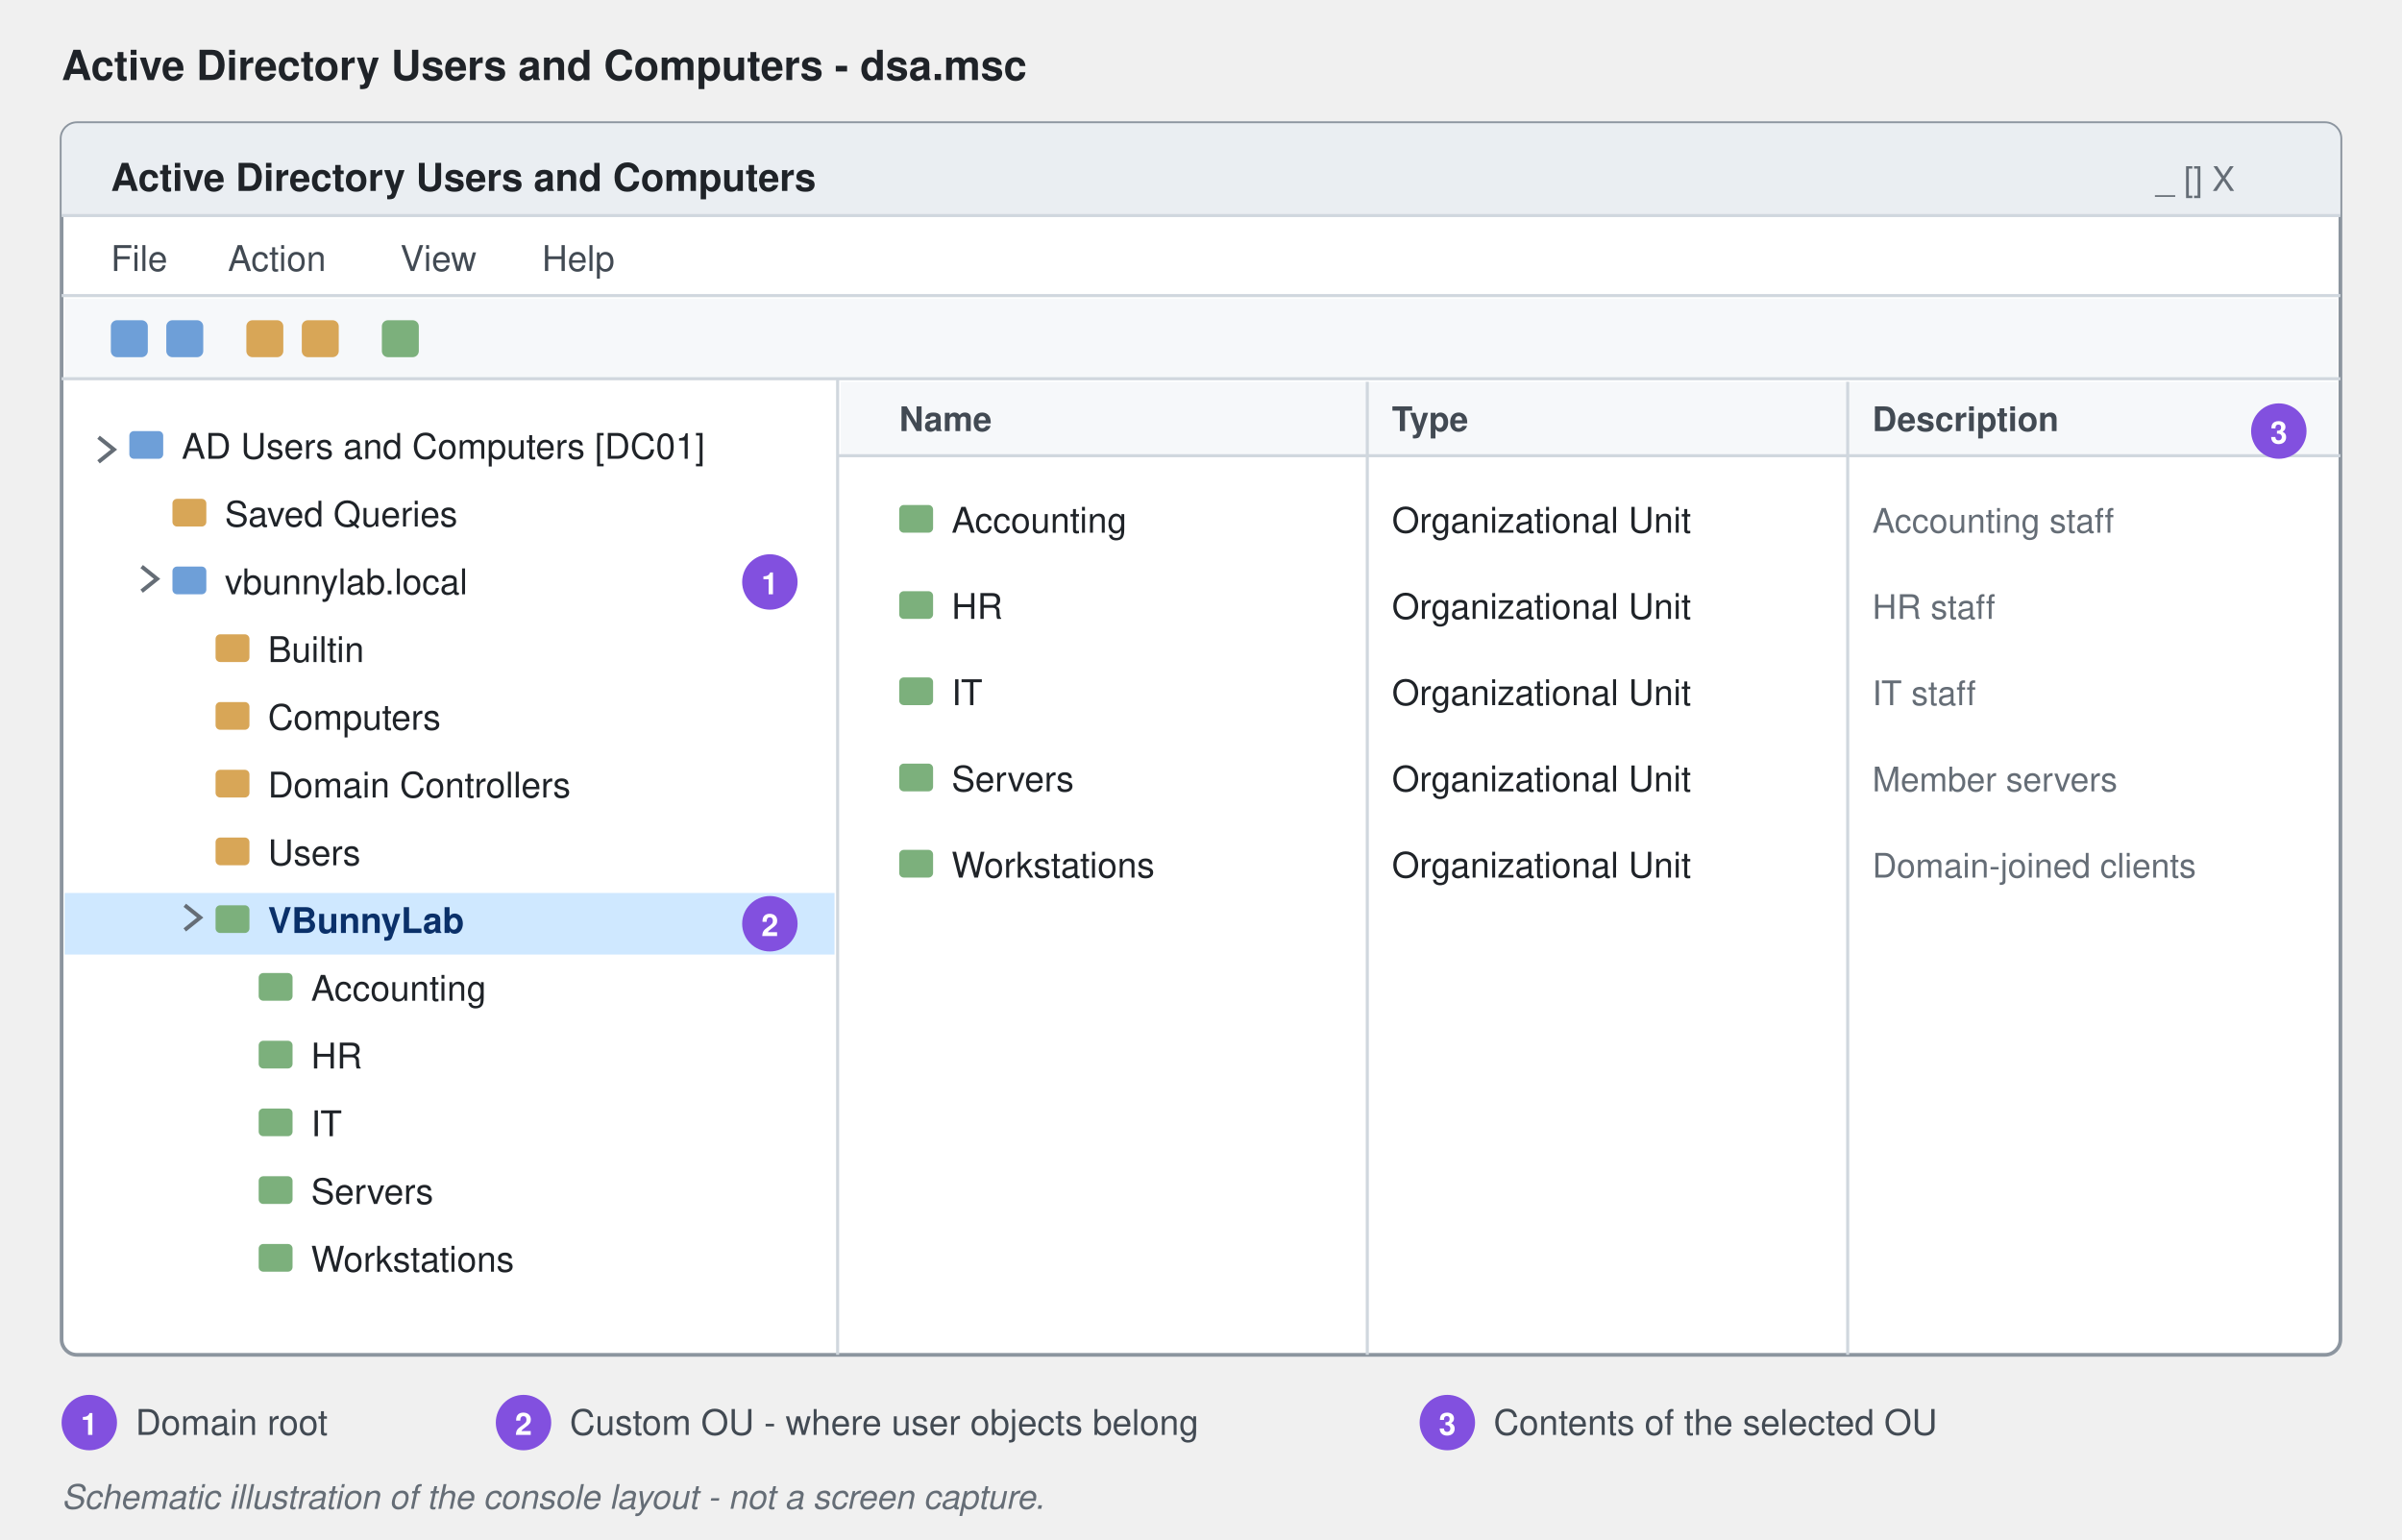
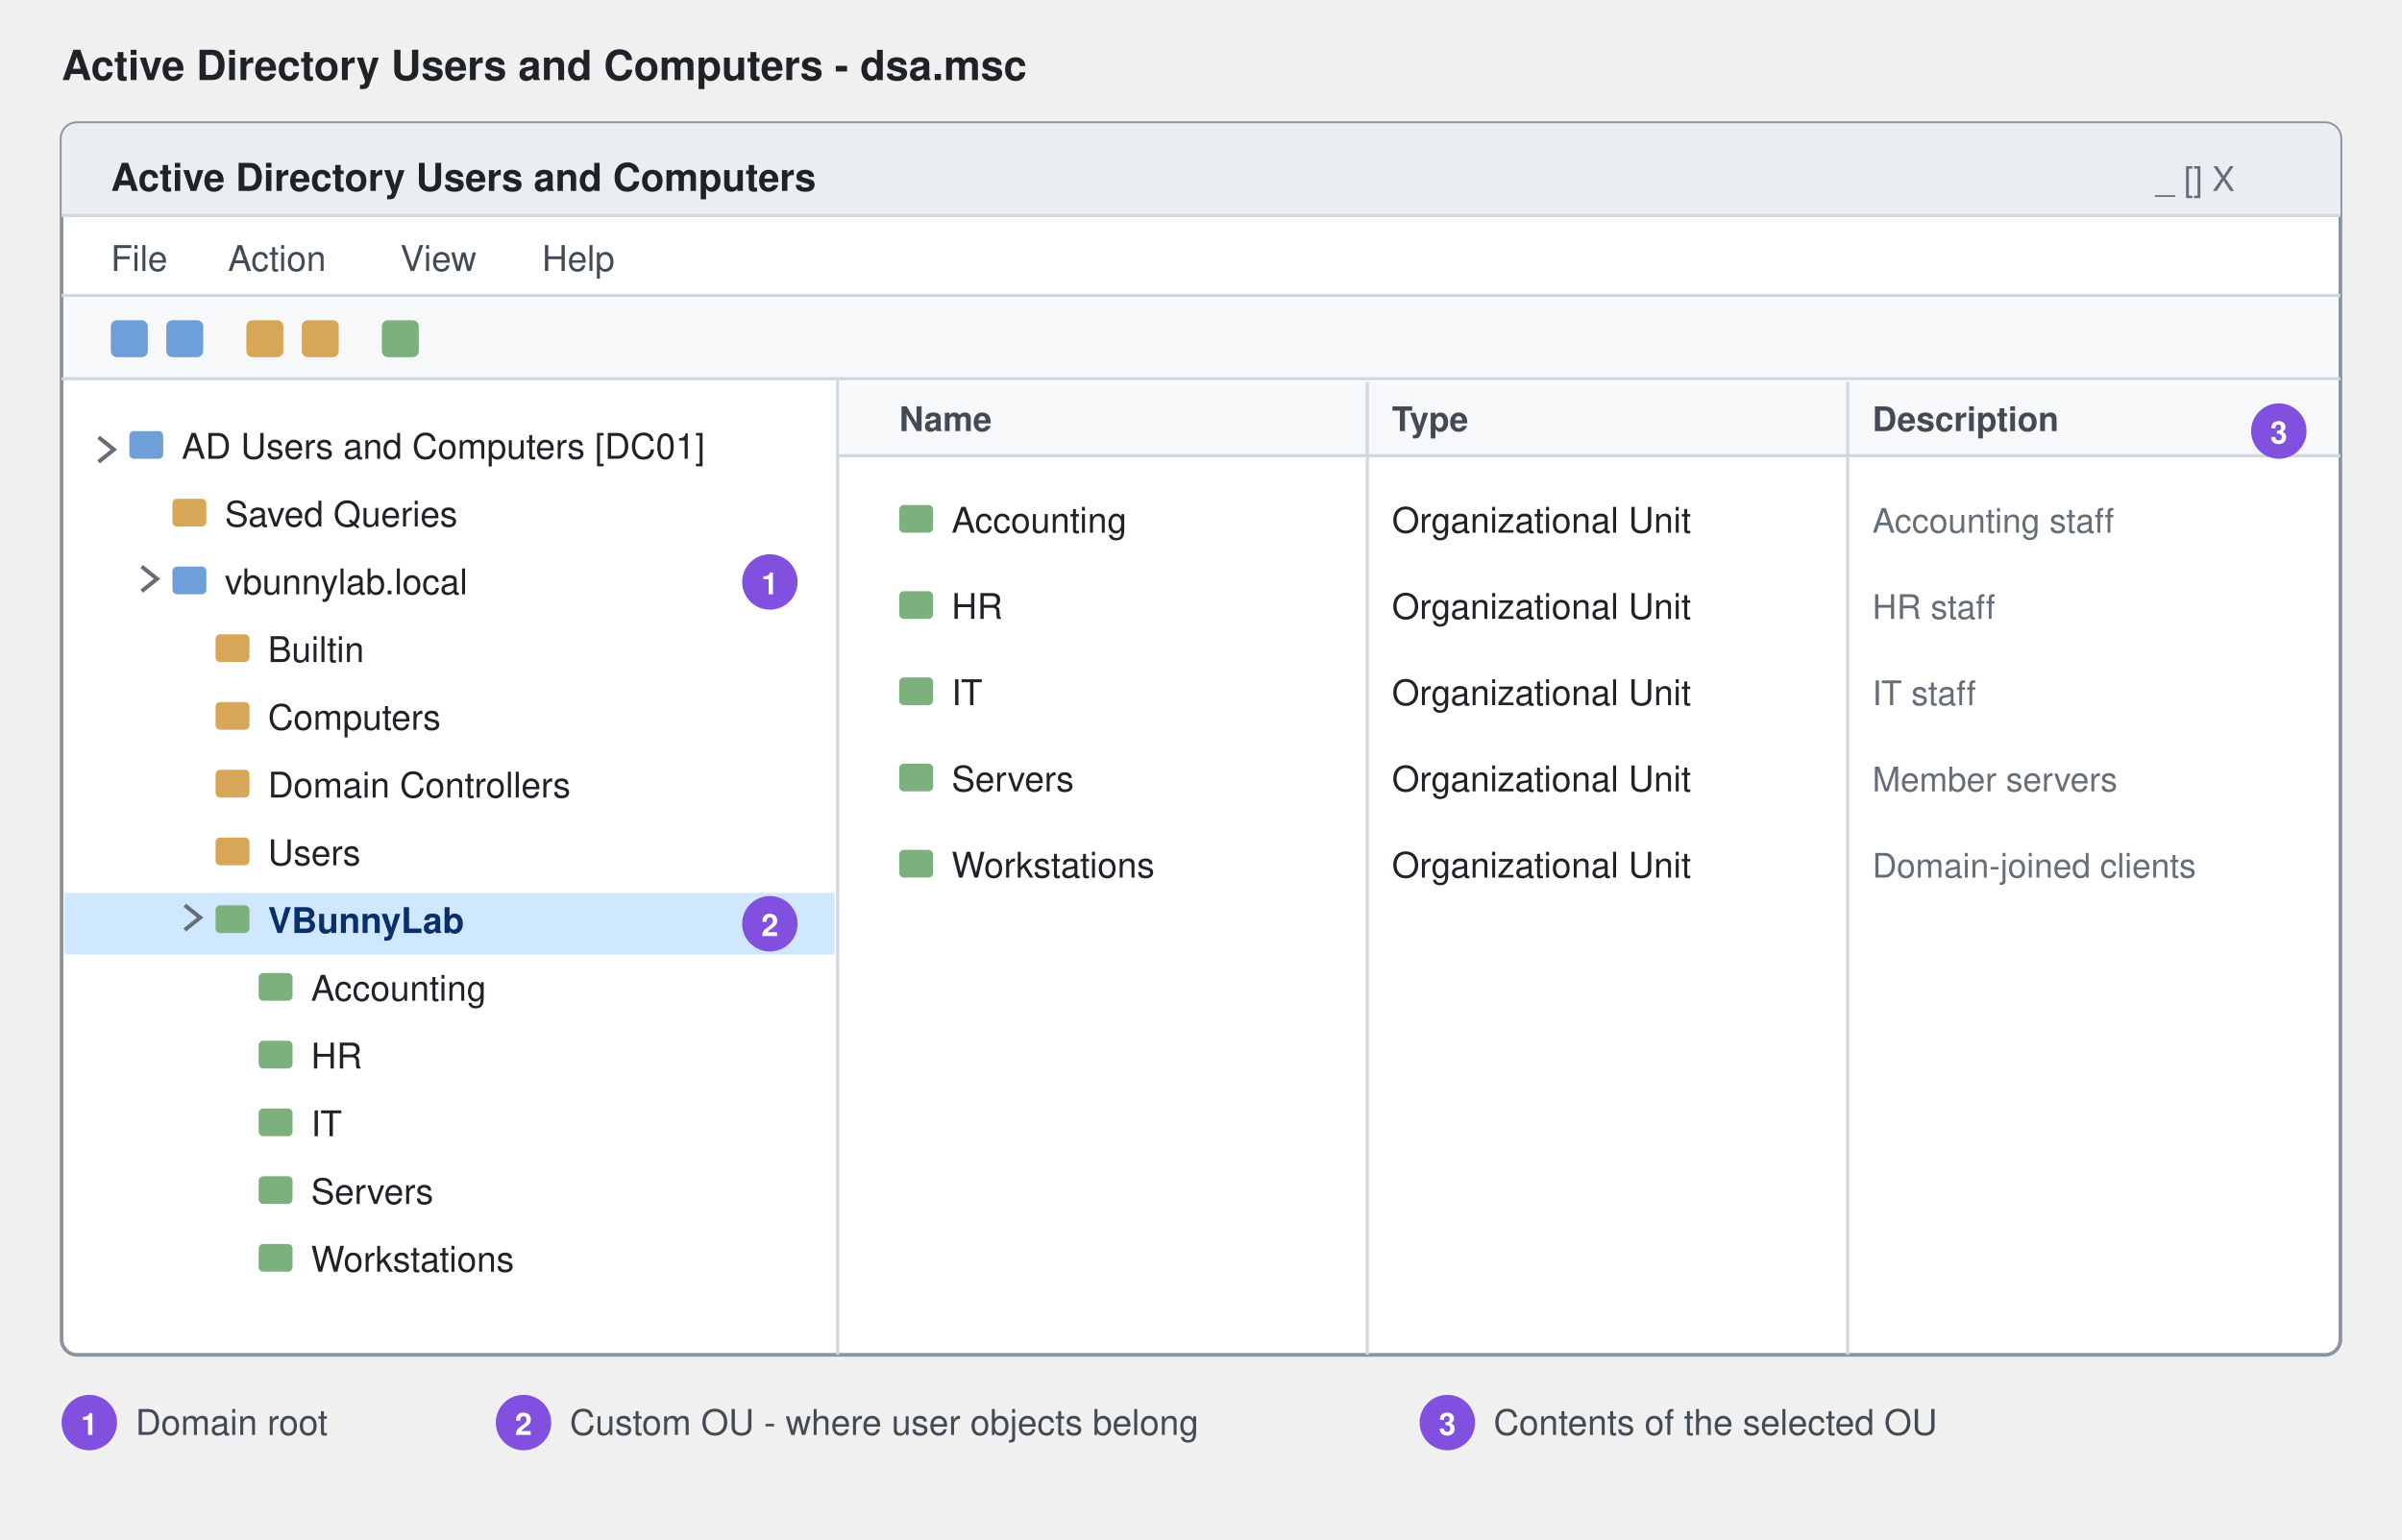
<svg xmlns="http://www.w3.org/2000/svg" viewBox="0 0 780 500" width="780" height="500" role="img" aria-labelledby="t d">
  <style>
    text { font-family: -apple-system, BlinkMacSystemFont, "Segoe UI", Helvetica, Arial, sans-serif; }
    .win    { fill: #ffffff; stroke: #8c959f; stroke-width: 1.2; }
    .title  { fill: #eaeef2; }
    .strip  { fill: #f6f8fa; }
    .divide { stroke: #d0d7de; stroke-width: 1; }
    .sel    { fill: #cfe8ff; }
    .icon   { fill: #d8a657; }
    .iconb  { fill: #6e9fd8; }
    .icong  { fill: #7cb07c; }
    .chev   { fill: none; stroke: #656d76; stroke-width: 1.3; }
    .wtitle { fill: #1f2328; font-size: 12.5px; font-weight: 600; }
    .menu   { fill: #424a53; font-size: 11.5px; }
    .tree   { fill: #1f2328; font-size: 11.5px; }
    .treesel{ fill: #0a3069; font-size: 11.5px; font-weight: 600; }
    .col    { fill: #424a53; font-size: 11px; font-weight: 600; }
    .cell   { fill: #1f2328; font-size: 11.5px; }
    .dim    { fill: #656d76; font-size: 11px; }
    .badge  { fill: #8250df; }
    .bnum   { fill: #ffffff; font-size: 10px; font-weight: 700; }
    .legend { fill: #424a53; font-size: 11.5px; }
    .cap    { fill: #656d76; font-size: 11px; font-style: italic; }
    .hdr    { fill: #1f2328; font-size: 13.5px; font-weight: 600; }

    @media (prefers-color-scheme: dark) {
      .win    { fill: #161b22; stroke: #484f58; }
      .title  { fill: #21262d; }
      .strip  { fill: #0d1117; }
      .divide { stroke: #30363d; }
      .sel    { fill: #163a63; }
      .icon   { fill: #d8a657; }
      .iconb  { fill: #58a6ff; }
      .icong  { fill: #3fb950; }
      .chev   { stroke: #8b949e; }
      .wtitle { fill: #e6edf3; }
      .menu   { fill: #b1bac4; }
      .tree   { fill: #e6edf3; }
      .treesel{ fill: #cae8ff; }
      .col    { fill: #b1bac4; }
      .cell   { fill: #e6edf3; }
      .dim    { fill: #8b949e; }
      .badge  { fill: #bc8cff; }
      .bnum   { fill: #0d1117; }
      .legend { fill: #b1bac4; }
      .cap    { fill: #8b949e; }
      .hdr    { fill: #e6edf3; }
    }
  </style>
  <text class="hdr" x="20" y="26">Active Directory Users and Computers  -  dsa.msc</text>
  <rect class="win" x="20" y="40" width="740" height="400" rx="5" />
  <path class="title" d="M20 45 a5 5 0 0 1 5 -5 h730 a5 5 0 0 1 5 5 v25 h-740 z" />
  <text class="wtitle" x="36" y="62">Active Directory Users and Computers</text>
  <text class="dim" x="700" y="62">_  []  X</text>
  <line class="divide" x1="20" y1="70" x2="760" y2="70" />
  <text class="menu" x="36" y="88">File</text>
  <text class="menu" x="74" y="88">Action</text>
  <text class="menu" x="130" y="88">View</text>
  <text class="menu" x="176" y="88">Help</text>
  <line class="divide" x1="20" y1="96" x2="760" y2="96" />
  <rect class="strip" x="21" y="97" width="738" height="26" />
  <rect class="iconb" x="36" y="104" width="12" height="12" rx="2" />
  <rect class="iconb" x="54" y="104" width="12" height="12" rx="2" />
  <rect class="icon" x="80" y="104" width="12" height="12" rx="2" />
  <rect class="icon" x="98" y="104" width="12" height="12" rx="2" />
  <rect class="icong" x="124" y="104" width="12" height="12" rx="2" />
  <line class="divide" x1="20" y1="123" x2="760" y2="123" />
  <line class="divide" x1="272" y1="123" x2="272" y2="440" />
  <rect class="sel" x="21" y="290" width="250" height="20" />
  <path class="chev" d="M32 142 l5 4 l-5 4" />
  <rect class="iconb" x="42" y="140" width="11" height="9" rx="1.5" />
  <text class="tree" x="59" y="149">AD Users and Computers [DC01]</text>
  <rect class="icon" x="56" y="162" width="11" height="9" rx="1.5" />
  <text class="tree" x="73" y="171">Saved Queries</text>
  <path class="chev" d="M46 184 l5 4 l-5 4" />
  <rect class="iconb" x="56" y="184" width="11" height="9" rx="1.5" />
  <text class="tree" x="73" y="193">vbunnylab.local</text>
  <circle class="badge" cx="250" cy="189" r="9" />
  <text class="bnum" x="250" y="193" text-anchor="middle">1</text>
  <rect class="icon" x="70" y="206" width="11" height="9" rx="1.5" />
  <text class="tree" x="87" y="215">Builtin</text>
  <rect class="icon" x="70" y="228" width="11" height="9" rx="1.5" />
  <text class="tree" x="87" y="237">Computers</text>
  <rect class="icon" x="70" y="250" width="11" height="9" rx="1.5" />
  <text class="tree" x="87" y="259">Domain Controllers</text>
  <rect class="icon" x="70" y="272" width="11" height="9" rx="1.5" />
  <text class="tree" x="87" y="281">Users</text>
  <path class="chev" d="M60 294 l5 4 l-5 4" />
  <rect class="icong" x="70" y="294" width="11" height="9" rx="1.5" />
  <text class="treesel" x="87" y="303">VBunnyLab</text>
  <circle class="badge" cx="250" cy="300" r="9" />
  <text class="bnum" x="250" y="304" text-anchor="middle">2</text>
  <rect class="icong" x="84" y="316" width="11" height="9" rx="1.5" />
  <text class="tree" x="101" y="325">Accounting</text>
  <rect class="icong" x="84" y="338" width="11" height="9" rx="1.5" />
  <text class="tree" x="101" y="347">HR</text>
  <rect class="icong" x="84" y="360" width="11" height="9" rx="1.5" />
  <text class="tree" x="101" y="369">IT</text>
  <rect class="icong" x="84" y="382" width="11" height="9" rx="1.5" />
  <text class="tree" x="101" y="391">Servers</text>
  <rect class="icong" x="84" y="404" width="11" height="9" rx="1.5" />
  <text class="tree" x="101" y="413">Workstations</text>
  <rect class="strip" x="273" y="124" width="486" height="24" />
  <text class="col" x="292" y="140">Name</text>
  <text class="col" x="452" y="140">Type</text>
  <text class="col" x="608" y="140">Description</text>
  <line class="divide" x1="272" y1="148" x2="760" y2="148" />
  <line class="divide" x1="444" y1="124" x2="444" y2="440" />
  <line class="divide" x1="600" y1="124" x2="600" y2="440" />
  <circle class="badge" cx="740" cy="140" r="9" />
  <text class="bnum" x="740" y="144" text-anchor="middle">3</text>
  <rect class="icong" x="292" y="164" width="11" height="9" rx="1.5" />
  <text class="cell" x="309" y="173">Accounting</text>
  <text class="cell" x="452" y="173">Organizational Unit</text>
  <text class="dim" x="608" y="173">Accounting staff</text>
  <rect class="icong" x="292" y="192" width="11" height="9" rx="1.5" />
  <text class="cell" x="309" y="201">HR</text>
  <text class="cell" x="452" y="201">Organizational Unit</text>
  <text class="dim" x="608" y="201">HR staff</text>
  <rect class="icong" x="292" y="220" width="11" height="9" rx="1.5" />
  <text class="cell" x="309" y="229">IT</text>
  <text class="cell" x="452" y="229">Organizational Unit</text>
  <text class="dim" x="608" y="229">IT staff</text>
  <rect class="icong" x="292" y="248" width="11" height="9" rx="1.5" />
  <text class="cell" x="309" y="257">Servers</text>
  <text class="cell" x="452" y="257">Organizational Unit</text>
  <text class="dim" x="608" y="257">Member servers</text>
  <rect class="icong" x="292" y="276" width="11" height="9" rx="1.5" />
  <text class="cell" x="309" y="285">Workstations</text>
  <text class="cell" x="452" y="285">Organizational Unit</text>
  <text class="dim" x="608" y="285">Domain-joined clients</text>
  <circle class="badge" cx="29" cy="462" r="9" />
  <text class="bnum" x="29" y="466" text-anchor="middle">1</text>
  <text class="legend" x="44" y="466">Domain root</text>
  <circle class="badge" cx="170" cy="462" r="9" />
  <text class="bnum" x="170" y="466" text-anchor="middle">2</text>
  <text class="legend" x="185" y="466">Custom OU - where user objects belong</text>
  <circle class="badge" cx="470" cy="462" r="9" />
  <text class="bnum" x="470" y="466" text-anchor="middle">3</text>
  <text class="legend" x="485" y="466">Contents of the selected OU</text>
-   <text class="cap" x="20" y="490">Schematic illustration of the console layout - not a screen capture.</text>
+   <text class="cap" x="20" y="490" />
</svg>
